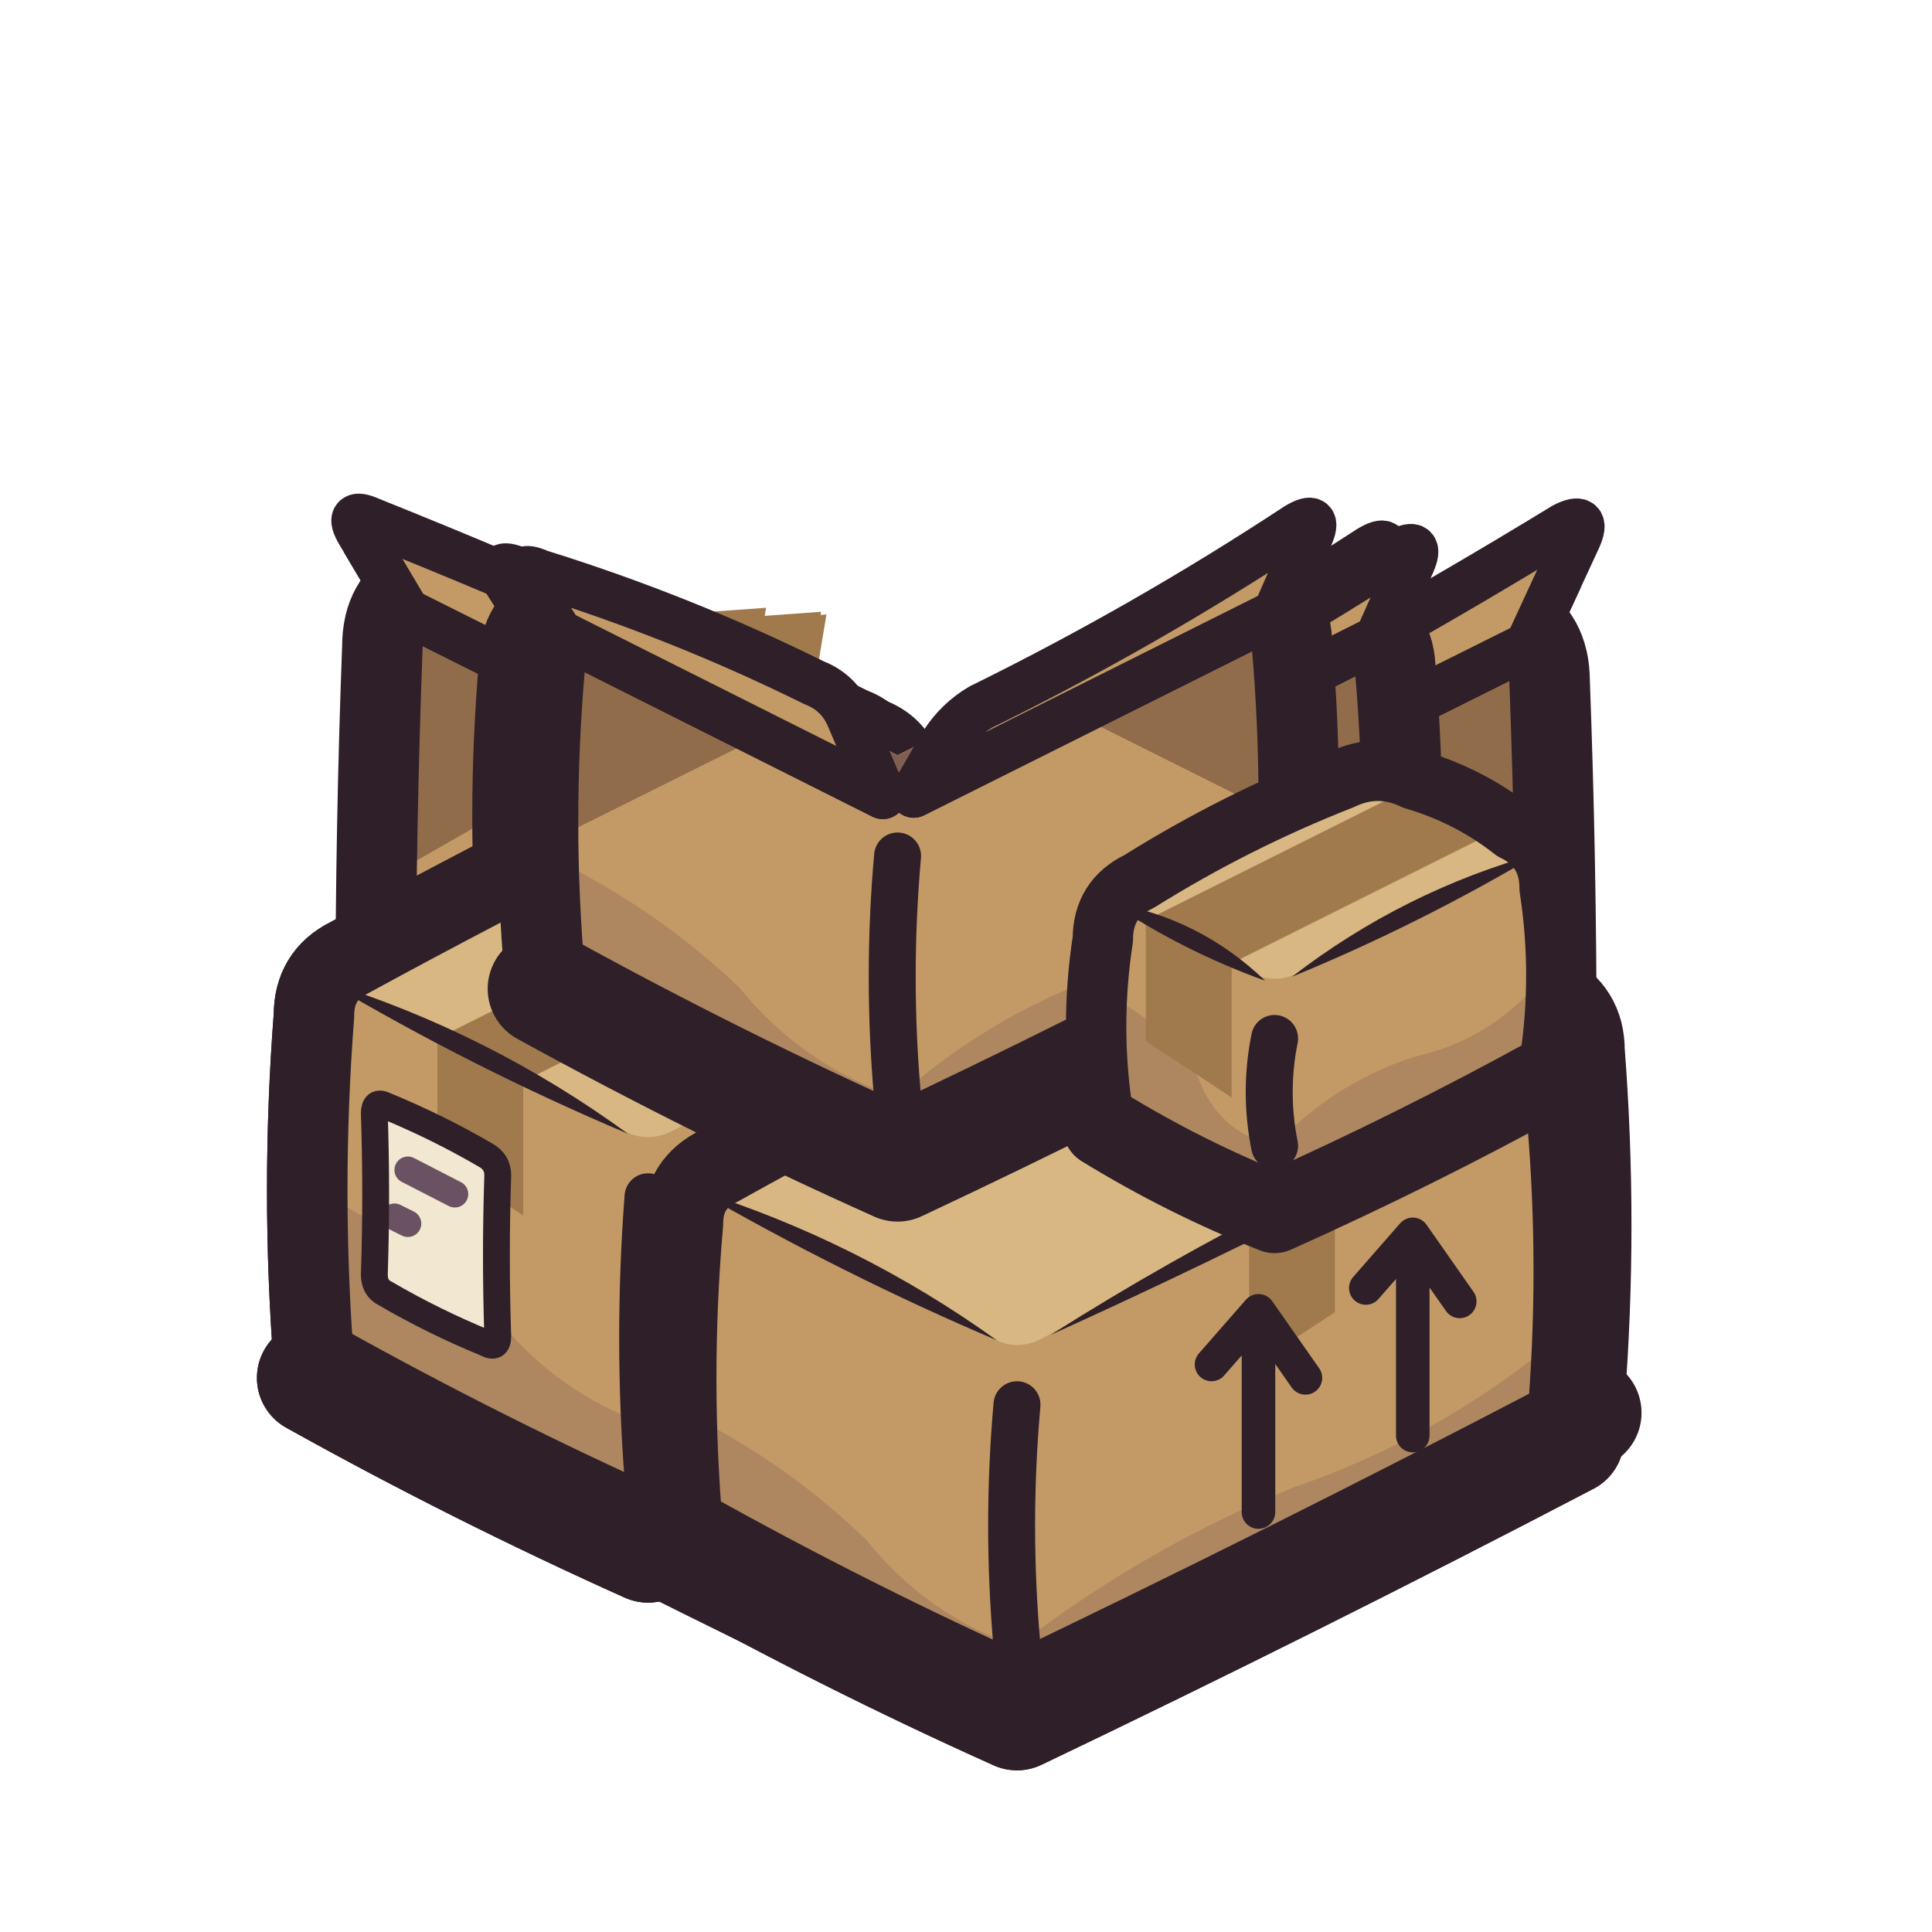
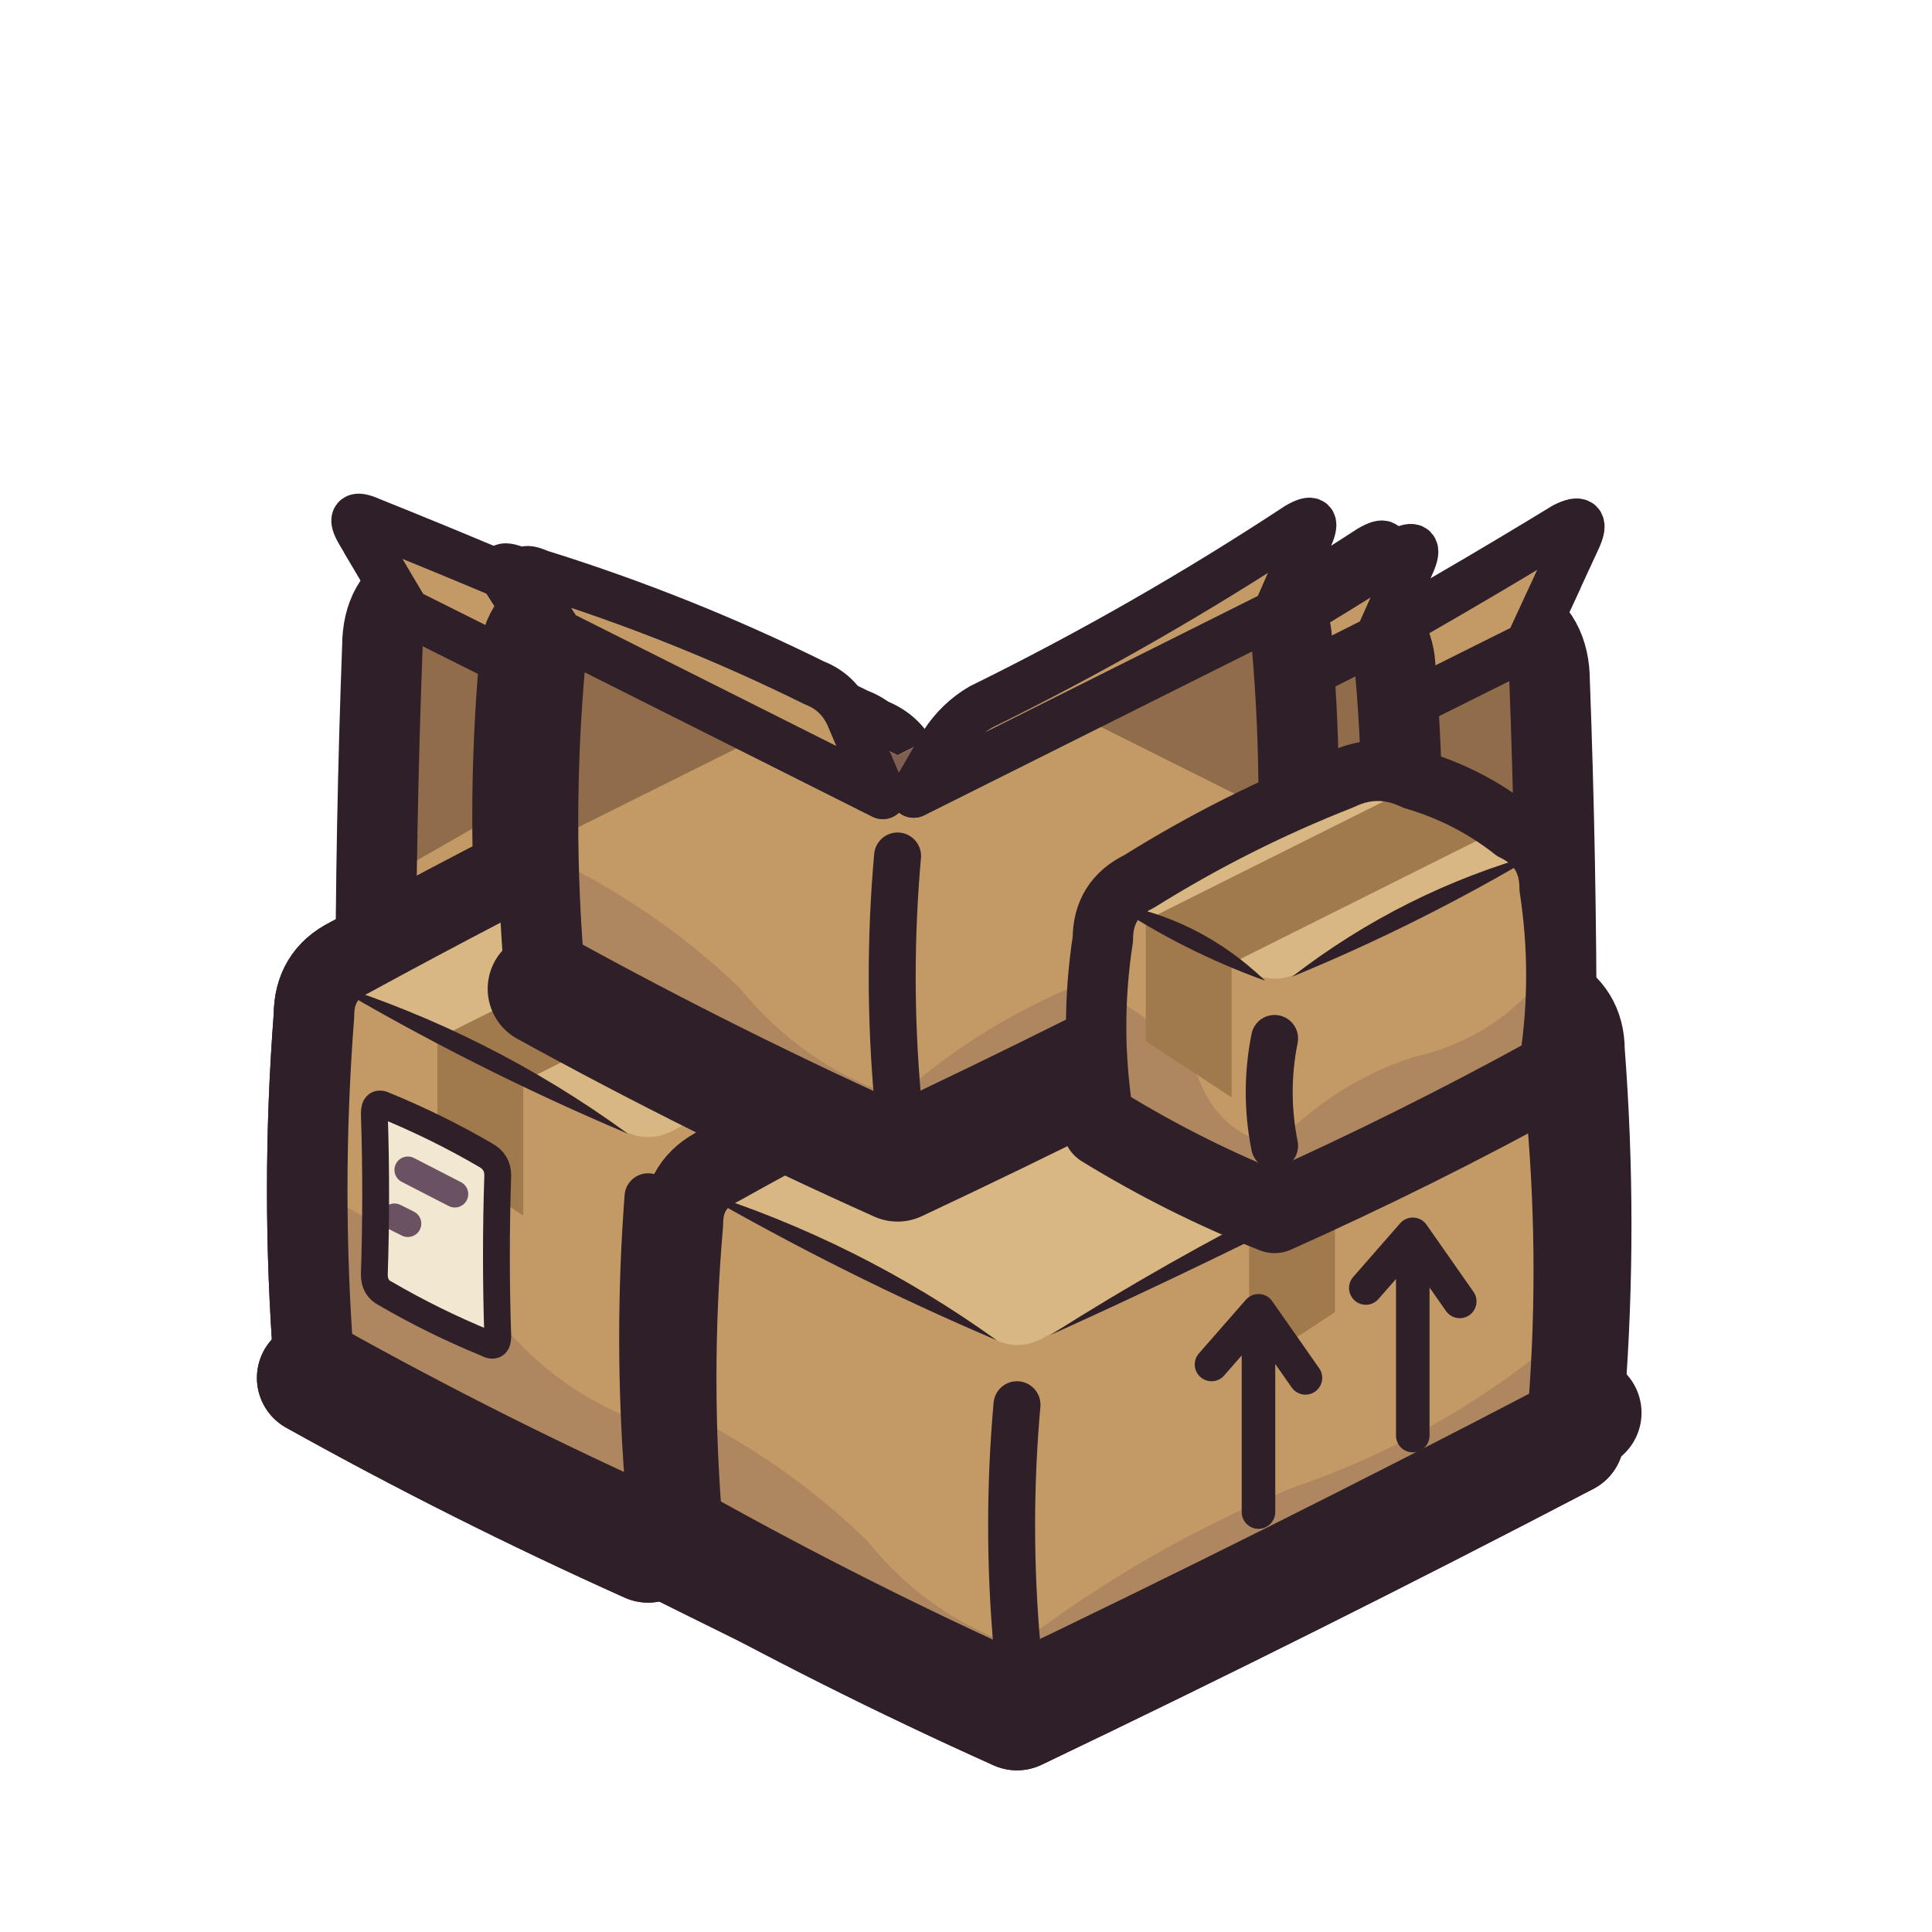
<svg xmlns="http://www.w3.org/2000/svg" viewBox="0 0 144 144" width="144" height="144">
  <defs>
    <clipPath id="env-boxes-front-1">
      <path d="M0 41.2L28.5 41.2L74.6 64.3L115.5 43.8L144 43.8L144 144L0 144Z" />
    </clipPath>
    <clipPath id="env-boxes-front-2">
      <path d="M0 43.9L40 43.9L70.7 59.2L101.4 43.9L144 43.9L144 144L0 144Z" />
    </clipPath>
    <clipPath id="env-boxes-front-3">
      <path d="M0 42.9L38.7 42.9L72 59.5L104 43.5L144 43.5L144 144L0 144Z" />
    </clipPath>
    <clipPath id="env-boxes-front-4">
      <path d="M0 43.2L40.6 43.2L66.9 56.3L96.3 41.6L144 41.6L144 144L0 144Z" />
    </clipPath>
  </defs>
  <g id="p-front-1" class="st-pile-1">
    <g clip-path="url(#env-boxes-front-1)">
      <path d="M72.1 25.6Q92.8 35 112.8 45.9Q115.5 47.3 115.5 50.8Q116.5 77.5 115.5 104.1Q115.5 105.3 114.6 105.7Q94.8 116.1 74.6 125.8Q51.7 115 29.4 103.2Q28.5 102.7 28.5 101.5Q27.5 74.9 28.5 48.2Q28.5 44.7 31.2 43.4Q48.6 33.8 66.8 25.6Q69.4 24.2 72.1 25.6Z" fill="#c39a66" />
      <path d="M71.2 25.1L113.7 46.4Q115.5 47.3 113.7 48.2L76.3 66.9Q74.6 67.8 72.8 66.9L30.3 45.6Q28.5 44.7 30.3 43.8L67.7 25.1Q69.4 24.2 71.2 25.1Z" fill="#c39a66" />
      <path d="M71.2 25.1L113.7 46.4Q115.5 47.3 113.7 48.2L76.3 66.9Q74.6 67.8 72.8 66.9L30.3 45.6Q28.5 44.7 30.3 43.8L67.7 25.1Q69.4 24.2 71.2 25.1Z" fill="#3f2541" fill-opacity="0.5" />
      <path d="M28.5 44.7L69.4 24.2L115.5 47.3L115.5 68.2L69.4 42.2L28.5 65.6Z" fill="#a07a4c" />
      <path d="M28.5 44.7L69.4 24.2L115.5 47.3L115.5 68.2L69.4 42.2L28.5 65.6Z" fill="#3f2541" fill-opacity="0.16" />
      <path d="M67.8 25.1L63.1 9.8Q62.5 7.9 60.8 8.9Q44.1 19.5 26.5 28.7Q24.8 29.7 25.5 31.6L30.1 43.9L67.8 25.1Z" fill="#d8b783" />
      <path d="M67.8 25.1L63.1 9.8Q62.5 7.9 60.8 8.9Q44.1 19.5 26.5 28.7Q24.8 29.7 25.5 31.6L30.1 43.9L67.8 25.1Z" fill="#3f2541" fill-opacity="0.16" />
      <path d="M67.8 25.1L63.1 9.8Q62.5 7.9 60.8 8.9Q44.1 19.5 26.5 28.7Q24.8 29.7 25.5 31.6L30.1 43.9L67.8 25.1Z" fill="none" stroke="#2e1f29" stroke-width="3.5" stroke-linecap="round" stroke-linejoin="round" />
      <path d="M71.3 25.2L75.9 12.3Q76.6 10.5 78.4 11.3Q98.1 19.3 117.2 28.8Q119 29.7 118.4 31.6L113.7 46.4L71.3 25.2Z" fill="#d8b783" />
      <path d="M71.3 25.2L75.9 12.3Q76.6 10.5 78.4 11.3Q98.1 19.3 117.2 28.8Q119 29.7 118.4 31.6L113.7 46.4L71.3 25.2Z" fill="#3f2541" fill-opacity="0.16" />
      <path d="M71.3 25.2L75.9 12.3Q76.6 10.5 78.4 11.3Q98.1 19.3 117.2 28.8Q119 29.7 118.4 31.6L113.7 46.4L71.3 25.2Z" fill="none" stroke="#2e1f29" stroke-width="3.5" stroke-linecap="round" stroke-linejoin="round" />
      <path d="M115.5 105.3L115.5 91.4Q106.4 99.7 95 103.3Q84 107.6 74.6 115.4Q63.2 110.9 53.8 102.3Q41.9 92.9 28.5 86.5L28.5 102.7L74.6 125.8Z" fill="#3f2541" fill-opacity="0.16" />
      <path d="M37.7 73.7Q45.4 77.2 52.9 81.3Q53.8 81.8 53.8 82.9Q53.6 89.9 53.8 96.8Q53.8 98 52.9 97.5Q45.2 94.1 37.7 89.9Q36.8 89.5 36.8 88.3Q37 81.4 36.8 74.4Q36.8 73.3 37.7 73.7Z" fill="#f2e7d0" />
      <path d="M39.3 79.1L50.6 84.8" fill="none" stroke="#6b5263" stroke-width="2" stroke-linecap="round" stroke-linejoin="round" />
      <path d="M39.3 83.7L46.1 87.3" fill="none" stroke="#6b5263" stroke-width="2" stroke-linecap="round" stroke-linejoin="round" />
      <path d="M37.7 73.7Q45.4 77.2 52.9 81.3Q53.8 81.8 53.8 82.9Q53.6 89.9 53.8 96.8Q53.8 98 52.9 97.5Q45.2 94.1 37.7 89.9Q36.8 89.5 36.8 88.3Q37 81.4 36.8 74.4Q36.8 73.3 37.7 73.7Z" fill="none" stroke="#2e1f29" stroke-width="2" stroke-linecap="round" stroke-linejoin="round" />
      <path d="M30.3 45.6Q52 54.2 71.8 66.4Q50.7 56.8 30.3 45.6Z" fill="#2e1f29" />
      <path d="M77 66.5Q94.6 55.5 113.9 48.1Q95.8 58.1 77 66.5Z" fill="#2e1f29" />
      <path d="M74.6 72.4Q73.8 96.3 74.6 120" fill="none" stroke="#2e1f29" stroke-width="3.5" stroke-linecap="round" stroke-linejoin="round" />
      <path d="M72.1 25.6Q92.8 35 112.8 45.9Q115.5 47.3 115.5 50.8Q116.5 77.5 115.5 104.1Q115.5 105.3 114.6 105.7Q94.8 116.1 74.6 125.8Q51.7 115 29.4 103.2Q28.5 102.7 28.5 101.5Q27.5 74.9 28.5 48.2Q28.5 44.7 31.2 43.4Q48.6 33.8 66.8 25.6Q69.4 24.2 72.1 25.6Z" fill="none" stroke="#2e1f29" stroke-width="6" stroke-linecap="round" stroke-linejoin="round" />
      <path d="M113.9 48.1L117.6 40.1Q118.4 38.3 116.6 39.2Q99.9 49.4 82.5 58.1Q80.7 59.1 79.7 60.8L76.2 66.9L113.9 48.1Z" fill="#c39a66" />
      <path d="M113.9 48.1L117.6 40.1Q118.4 38.3 116.6 39.2Q99.9 49.4 82.5 58.1Q80.7 59.1 79.7 60.8L76.2 66.9L113.9 48.1Z" fill="none" stroke="#2e1f29" stroke-width="3.5" stroke-linecap="round" stroke-linejoin="round" />
      <path d="M30.3 45.6L26.8 39.7Q25.8 38 27.6 38.8Q47.3 46.7 66.4 56Q68.2 56.8 69 58.6L72.7 66.8L30.3 45.6Z" fill="#c39a66" />
-       <path d="M43.1 46.3L46.1 51.3L48.1 47.3L51.1 52.3L53.1 48.3L56.1 51.3L57.1 45.3Z" fill="#a07a4c" />
      <path d="M30.3 45.6L26.8 39.7Q25.8 38 27.6 38.8Q47.3 46.7 66.4 56Q68.2 56.8 69 58.6L72.7 66.8L30.3 45.6Z" fill="none" stroke="#2e1f29" stroke-width="3.5" stroke-linecap="round" stroke-linejoin="round" />
      <path d="M115.5 105.3Q95.2 115.9 74.6 125.8Q51.3 114.8 28.5 102.7" fill="none" stroke="#2e1f29" stroke-width="8.5" stroke-linecap="round" stroke-linejoin="round" />
    </g>
    <path d="M113.9 48.1L117.6 40.1Q118.4 38.3 116.6 39.2Q99.9 49.4 82.5 58.1Q80.7 59.1 79.7 60.8L76.2 66.9L113.9 48.1Z" fill="#c39a66" />
    <path d="M113.9 48.1L117.6 40.1Q118.4 38.3 116.6 39.2Q99.9 49.4 82.5 58.1Q80.7 59.1 79.7 60.8L76.2 66.9L113.9 48.1Z" fill="none" stroke="#2e1f29" stroke-width="3.5" stroke-linecap="round" stroke-linejoin="round" />
    <path d="M30.3 45.6L26.8 39.7Q25.8 38 27.6 38.8Q47.3 46.7 66.4 56Q68.2 56.8 69 58.6L72.7 66.8L30.3 45.6Z" fill="#c39a66" />
-     <path d="M43.1 46.3L46.1 51.3L48.1 47.3L51.1 52.3L53.1 48.3L56.1 51.3L57.1 45.3Z" fill="#a07a4c" />
    <path d="M30.3 45.6L26.8 39.7Q25.8 38 27.6 38.8Q47.3 46.7 66.4 56Q68.2 56.8 69 58.6L72.7 66.8L30.3 45.6Z" fill="none" stroke="#2e1f29" stroke-width="3.5" stroke-linecap="round" stroke-linejoin="round" />
  </g>
  <g id="p-front-2" class="st-pile-2">
    <g clip-path="url(#env-boxes-front-2)">
      <path d="M72.1 52.3Q94.1 62.4 115.4 73.9Q118.1 75.3 118.1 78.3Q119.1 91.3 118.1 104.3Q118.1 105.3 117.2 105.7Q96.1 116.7 74.6 127Q50.4 115.6 26.8 103.2Q25.9 102.7 25.9 101.7Q24.9 88.7 25.9 75.7Q25.9 72.7 28.6 71.4Q47.3 61.1 66.8 52.3Q69.4 51 72.1 52.3Z" fill="#c39a66" />
      <path d="M72.1 52.3Q94.1 62.4 115.4 73.9Q118.1 75.3 115.4 76.6Q95.5 85.7 76.3 96.1Q74.6 97 72.8 96.1Q50.4 85.6 28.6 74.1Q25.9 72.7 28.6 71.4Q47.3 61.1 66.8 52.3Q69.4 51 72.1 52.3Z" fill="#d8b783" />
      <path d="M118.1 105.3L118.1 93.3Q108.3 101.4 96.3 105.7Q84.6 110.5 74.6 118Q62.6 113.2 52.7 104.8Q40 95.6 25.9 88.7L25.9 102.7L74.6 127Z" fill="#3f2541" fill-opacity="0.16" />
      <path d="M52.2 60.9L99.5 84.6L99.5 93.6L93.1 97.8L93.1 87.8L45.8 64.1L52.2 60.9Z" fill="#a07a4c" />
      <path d="M35.6 84.5Q43.8 88.3 51.8 92.6Q52.7 93.1 52.7 94.1Q52.5 100.1 52.7 106.1Q52.7 107.1 51.8 106.6Q43.5 102.9 35.6 98.5Q34.7 98.1 34.7 97.1Q34.9 91.1 34.7 85.1Q34.7 84.1 35.6 84.5Z" fill="#f2e7d0" />
      <path d="M37.2 89.4L49.5 95.5" fill="none" stroke="#6b5263" stroke-width="2" stroke-linecap="round" stroke-linejoin="round" />
      <path d="M37.2 93.4L45 97.3" fill="none" stroke="#6b5263" stroke-width="2" stroke-linecap="round" stroke-linejoin="round" />
      <path d="M35.6 84.5Q43.8 88.3 51.8 92.6Q52.7 93.1 52.7 94.1Q52.5 100.1 52.7 106.1Q52.7 107.1 51.8 106.6Q43.5 102.9 35.6 98.5Q34.7 98.1 34.7 97.1Q34.9 91.1 34.7 85.1Q34.7 84.1 35.6 84.5Z" fill="none" stroke="#2e1f29" stroke-width="2" stroke-linecap="round" stroke-linejoin="round" />
      <path d="M27.9 73.7Q50.6 82.8 71.6 95.6Q49.4 85.4 27.9 73.7Z" fill="#2e1f29" />
      <path d="M77.2 95.7Q95.9 84.2 116.3 76.2Q97.1 86.7 77.2 95.7Z" fill="#2e1f29" />
      <path d="M74.6 101Q73.8 111.5 74.6 122" fill="none" stroke="#2e1f29" stroke-width="3.5" stroke-linecap="round" stroke-linejoin="round" />
      <path d="M72.1 52.3Q94.1 62.4 115.4 73.9Q118.1 75.3 118.1 78.3Q119.1 91.3 118.1 104.3Q118.1 105.3 117.2 105.7Q96.1 116.7 74.6 127Q50.4 115.6 26.8 103.2Q25.9 102.7 25.9 101.7Q24.9 88.7 25.9 75.7Q25.9 72.7 28.6 71.4Q47.3 61.1 66.8 52.3Q69.4 51 72.1 52.3Z" fill="none" stroke="#2e1f29" stroke-width="6" stroke-linecap="round" stroke-linejoin="round" />
      <path d="M118.1 105.3Q96.5 116.5 74.6 127Q50 115.4 25.9 102.7" fill="none" stroke="#2e1f29" stroke-width="8.5" stroke-linecap="round" stroke-linejoin="round" />
      <path d="M73.4 33.3Q86.4 39 98.8 46Q101.4 47.4 101.4 50.4Q102.4 61.4 101.4 72.4Q101.4 73.4 100.5 73.8Q85.8 81.6 70.7 88.7Q55.5 81.8 40.9 73.8Q40 73.4 40 72.4Q39 61.4 40 50.4Q40 47.4 42.7 46Q55 39 68 33.3Q70.7 32 73.4 33.3Z" fill="#c39a66" />
      <path d="M72.5 32.9L99.7 46.5Q101.4 47.4 99.7 48.3L72.5 61.8Q70.7 62.7 68.9 61.8L41.8 48.3Q40 47.4 41.8 46.5L68.9 32.9Q70.7 32 72.5 32.9Z" fill="#c39a66" />
      <path d="M72.5 32.9L99.7 46.5Q101.4 47.4 99.7 48.3L72.5 61.8Q70.7 62.7 68.9 61.8L41.8 48.3Q40 47.4 41.8 46.5L68.9 32.9Q70.7 32 72.5 32.9Z" fill="#3f2541" fill-opacity="0.5" />
      <path d="M40 47.4L70.7 32L101.4 47.4L101.4 63L70.7 47.6L40 63Z" fill="#a07a4c" />
      <path d="M40 47.4L70.7 32L101.4 47.4L101.4 63L70.7 47.6L40 63Z" fill="#3f2541" fill-opacity="0.16" />
      <path d="M69.5 32.6L65.8 20.5Q65.2 18.6 63.5 19.6Q51.5 27.8 38.7 34.6Q37 35.7 37.7 37.6L41.2 46.7L69.5 32.6Z" fill="#d8b783" />
      <path d="M69.5 32.6L65.8 20.5Q65.2 18.6 63.5 19.6Q51.5 27.8 38.7 34.6Q37 35.7 37.7 37.6L41.2 46.7L69.5 32.6Z" fill="#3f2541" fill-opacity="0.16" />
      <path d="M69.5 32.6L65.8 20.5Q65.2 18.6 63.5 19.6Q51.5 27.8 38.7 34.6Q37 35.7 37.7 37.6L41.2 46.7L69.5 32.6Z" fill="none" stroke="#2e1f29" stroke-width="3.5" stroke-linecap="round" stroke-linejoin="round" />
      <path d="M71.9 32.6L75.5 22.9Q76.2 21.1 78 21.8Q90.6 26.4 102.6 32.4Q104.5 33.2 103.9 35.1L100.2 46.7L71.9 32.6Z" fill="#d8b783" />
      <path d="M71.9 32.6L75.5 22.9Q76.2 21.1 78 21.8Q90.6 26.4 102.6 32.4Q104.5 33.2 103.9 35.1L100.2 46.7L71.9 32.6Z" fill="#3f2541" fill-opacity="0.16" />
      <path d="M71.9 32.6L75.5 22.9Q76.2 21.1 78 21.8Q90.6 26.4 102.6 32.4Q104.5 33.2 103.9 35.1L100.2 46.7L71.9 32.6Z" fill="none" stroke="#2e1f29" stroke-width="3.5" stroke-linecap="round" stroke-linejoin="round" />
      <path d="M101.4 73.4L101.4 65.4Q94.9 71.8 86.1 74.5Q77.6 77.8 70.7 83.7Q62.7 80.8 56.9 74.6Q49.2 67.8 40 63.4L40 73.4L70.7 88.7Z" fill="#3f2541" fill-opacity="0.16" />
      <path d="M41.2 48Q55.9 53.1 68.9 61.8Q54.7 55.6 41.2 48Z" fill="#2e1f29" />
      <path d="M72.6 61.8Q85.5 53.1 100.2 48Q86.7 55.6 72.6 61.8Z" fill="#2e1f29" />
      <path d="M70.7 66.7Q69.9 75.2 70.7 83.7" fill="none" stroke="#2e1f29" stroke-width="3.5" stroke-linecap="round" stroke-linejoin="round" />
      <path d="M73.4 33.3Q86.4 39 98.8 46Q101.4 47.4 101.4 50.4Q102.4 61.4 101.4 72.4Q101.4 73.4 100.5 73.8Q85.8 81.6 70.7 88.7Q55.5 81.8 40.9 73.8Q40 73.4 40 72.4Q39 61.4 40 50.4Q40 47.4 42.7 46Q55 39 68 33.3Q70.7 32 73.4 33.3Z" fill="none" stroke="#2e1f29" stroke-width="6" stroke-linecap="round" stroke-linejoin="round" />
      <path d="M100.2 48L103 41.7Q103.8 39.9 102.1 40.9Q90.1 48.7 77.3 55Q75.6 56 74.5 57.8L71.9 62.1L100.2 48Z" fill="#c39a66" />
      <path d="M100.2 48L103 41.7Q103.8 39.9 102.1 40.9Q90.1 48.7 77.3 55Q75.6 56 74.5 57.8L71.9 62.1L100.2 48Z" fill="none" stroke="#2e1f29" stroke-width="3.5" stroke-linecap="round" stroke-linejoin="round" />
      <path d="M41.2 48L38.7 43.8Q37.6 42.1 39.5 42.9Q52.1 47.2 64 53.1Q65.9 53.8 66.7 55.7L69.5 62.1L41.2 48Z" fill="#c39a66" />
-       <path d="M47.2 46.6L50.2 51.6L52.2 47.6L55.2 52.6L57.2 48.6L60.2 51.6L61.2 45.6Z" fill="#a07a4c" />
      <path d="M41.2 48L38.7 43.8Q37.6 42.1 39.5 42.9Q52.1 47.2 64 53.1Q65.9 53.8 66.7 55.7L69.5 62.1L41.2 48Z" fill="none" stroke="#2e1f29" stroke-width="3.5" stroke-linecap="round" stroke-linejoin="round" />
      <path d="M101.4 73.4Q86.3 81.4 70.7 88.7Q55.1 81.6 40 73.4" fill="none" stroke="#2e1f29" stroke-width="8.5" stroke-linecap="round" stroke-linejoin="round" />
    </g>
    <path d="M100.2 48L103 41.7Q103.8 39.9 102.1 40.9Q90.1 48.7 77.3 55Q75.6 56 74.5 57.8L71.9 62.1L100.2 48Z" fill="#c39a66" />
    <path d="M100.2 48L103 41.7Q103.8 39.9 102.1 40.9Q90.1 48.7 77.3 55Q75.6 56 74.5 57.8L71.9 62.1L100.2 48Z" fill="none" stroke="#2e1f29" stroke-width="3.5" stroke-linecap="round" stroke-linejoin="round" />
    <path d="M41.2 48L38.7 43.8Q37.6 42.1 39.5 42.9Q52.1 47.2 64 53.1Q65.9 53.8 66.7 55.7L69.5 62.1L41.2 48Z" fill="#c39a66" />
-     <path d="M47.2 46.6L50.2 51.6L52.2 47.6L55.2 52.6L57.2 48.6L60.2 51.6L61.2 45.6Z" fill="#a07a4c" />
    <path d="M41.2 48L38.7 43.8Q37.6 42.1 39.5 42.9Q52.1 47.2 64 53.1Q65.9 53.8 66.7 55.7L69.5 62.1L41.2 48Z" fill="none" stroke="#2e1f29" stroke-width="3.5" stroke-linecap="round" stroke-linejoin="round" />
  </g>
  <g id="p-front-3" class="st-pile-3">
    <g clip-path="url(#env-boxes-front-3)">
      <path d="M72.1 51Q82.3 55.2 91.7 60.8Q94.4 62.2 94.4 65.2Q95.4 78.2 94.4 91.2Q94.4 92.2 93.5 92.6Q71.1 104.3 48.3 115.2Q36 109.7 24.3 103.2Q23.4 102.7 23.4 101.7Q22.4 88.7 23.4 75.7Q23.4 72.7 26 71.4Q46 60.5 66.8 51Q69.4 49.7 72.1 51Z" fill="#c39a66" />
      <path d="M72.1 51Q82.3 55.2 91.7 60.8Q94.4 62.2 91.7 63.5Q70.6 73.2 50.1 84.3Q48.3 85.2 46.5 84.3Q36 79.7 26 74.1Q23.4 72.7 26 71.4Q46 60.5 66.8 51Q69.4 49.7 72.1 51Z" fill="#d8b783" />
      <path d="M94.4 92.2L94.4 80.2Q84 88.6 71.4 93.2Q59.1 98.3 48.3 106.2Q41.6 103.9 37.1 98.3Q31 92.4 23.4 88.7L23.4 102.7L48.3 115.2Z" fill="#3f2541" fill-opacity="0.16" />
      <path d="M77.4 55L83.8 58.2L39 80.6L39 90.6L32.6 86.4L32.6 77.4L77.4 55Z" fill="#a07a4c" />
      <path d="M28.7 82.4Q32.6 84 36.2 86.1Q37.1 86.6 37.1 87.6Q36.9 93.6 37.1 99.6Q37.1 100.6 36.2 100.1Q32.3 98.5 28.7 96.4Q27.9 96 27.9 95Q28.1 89 27.9 83Q27.9 82 28.7 82.4Z" fill="#f2e7d0" />
      <path d="M30.4 87.2L33.9 89" fill="none" stroke="#6b5263" stroke-width="2" stroke-linecap="round" stroke-linejoin="round" />
      <path d="M30.4 91.2L29.4 90.7" fill="none" stroke="#6b5263" stroke-width="2" stroke-linecap="round" stroke-linejoin="round" />
      <path d="M28.7 82.4Q32.6 84 36.2 86.1Q37.1 86.6 37.1 87.6Q36.9 93.6 37.1 99.6Q37.1 100.6 36.2 100.1Q32.3 98.5 28.7 96.4Q27.9 96 27.9 95Q28.1 89 27.9 83Q27.9 82 28.7 82.4Z" fill="none" stroke="#2e1f29" stroke-width="2" stroke-linecap="round" stroke-linejoin="round" />
      <path d="M24.4 73.2Q36.5 77 46.8 84.5Q35.2 79.6 24.4 73.2Z" fill="#2e1f29" />
      <path d="M51.1 83.8Q70.9 71.7 92.6 63.1Q72.2 74.2 51.1 83.8Z" fill="#2e1f29" />
      <path d="M48.3 89.2Q47.5 99.7 48.3 110.2" fill="none" stroke="#2e1f29" stroke-width="3.5" stroke-linecap="round" stroke-linejoin="round" />
      <path d="M72.1 51Q82.3 55.2 91.7 60.8Q94.4 62.2 94.4 65.2Q95.4 78.2 94.4 91.2Q94.4 92.2 93.5 92.6Q71.1 104.3 48.3 115.2Q36 109.7 24.3 103.2Q23.4 102.7 23.4 101.7Q22.4 88.7 23.4 75.7Q23.4 72.7 26 71.4Q46 60.5 66.8 51Q69.4 49.7 72.1 51Z" fill="none" stroke="#2e1f29" stroke-width="6" stroke-linecap="round" stroke-linejoin="round" />
      <path d="M94.4 92.2Q71.5 104 48.3 115.2Q35.6 109.5 23.4 102.7" fill="none" stroke="#2e1f29" stroke-width="8.5" stroke-linecap="round" stroke-linejoin="round" />
      <path d="M94.5 69.1Q104.7 73.2 114.1 78.9Q116.8 80.2 116.8 83.2Q117.8 94.7 116.8 106.2Q116.8 107.2 115.9 107.6Q96.1 118 75.8 127.7Q63.5 122.2 51.8 115.6Q50.9 115.2 50.9 114.2Q49.9 102.7 50.9 91.2Q50.9 88.2 53.6 86.9Q71 77.2 89.2 69.1Q91.8 67.7 94.5 69.1Z" fill="#c39a66" />
      <path d="M94.5 69.1Q104.7 73.2 114.1 78.9Q116.8 80.2 114.1 81.5Q95.5 89.9 77.6 99.8Q75.8 100.7 74.1 99.8Q63.5 95.2 53.6 89.5Q50.9 88.2 53.6 86.9Q71 77.2 89.2 69.1Q91.8 67.7 94.5 69.1Z" fill="#d8b783" />
      <path d="M116.8 107.2L116.8 99.2Q107.7 107 96.3 110.9Q85.3 115.4 75.8 122.7Q69.1 120.4 64.6 114.8Q58.5 108.9 50.9 105.2L50.9 115.2L75.8 127.7Z" fill="#3f2541" fill-opacity="0.16" />
      <path d="M75.8 77L99.5 88.8L99.5 97.8L93.1 102L93.1 92L69.4 80.2L75.8 77Z" fill="#a07a4c" />
      <path d="M105.3 107L105.3 92M101.8 96L105.3 92L108.8 97" fill="none" stroke="#2e1f29" stroke-width="2.5" stroke-linecap="round" stroke-linejoin="round" />
      <path d="M93.8 112.7L93.8 97.7M90.3 101.7L93.8 97.7L97.3 102.7" fill="none" stroke="#2e1f29" stroke-width="2.5" stroke-linecap="round" stroke-linejoin="round" />
      <path d="M51.9 88.7Q64 92.5 74.3 99.9Q62.8 95 51.9 88.7Z" fill="#2e1f29" />
      <path d="M78.3 99.5Q95.8 88.4 115.2 81Q97.1 91 78.3 99.5Z" fill="#2e1f29" />
      <path d="M75.8 104.7Q75 113.7 75.8 122.7" fill="none" stroke="#2e1f29" stroke-width="3.5" stroke-linecap="round" stroke-linejoin="round" />
      <path d="M94.5 69.1Q104.7 73.2 114.1 78.9Q116.8 80.2 116.8 83.2Q117.8 94.7 116.8 106.2Q116.8 107.2 115.9 107.6Q96.1 118 75.8 127.7Q63.5 122.2 51.8 115.6Q50.9 115.2 50.9 114.2Q49.9 102.7 50.9 91.2Q50.9 88.2 53.6 86.9Q71 77.2 89.2 69.1Q91.8 67.7 94.5 69.1Z" fill="none" stroke="#2e1f29" stroke-width="6" stroke-linecap="round" stroke-linejoin="round" />
      <path d="M116.8 107.2Q96.5 117.8 75.8 127.7Q63.1 122 50.9 115.2" fill="none" stroke="#2e1f29" stroke-width="8.5" stroke-linecap="round" stroke-linejoin="round" />
      <path d="M73.4 31.7Q87.7 38 101.3 45.7Q104 47 104 50Q105 61.5 104 73Q104 74 103.1 74.4Q87.7 82.6 72 90Q55.5 82.4 39.6 73.8Q38.7 73.4 38.7 72.4Q37.7 60.9 38.7 49.4Q38.7 46.4 41.4 45Q54.4 37.6 68 31.7Q70.7 30.4 73.4 31.7Z" fill="#c39a66" />
      <path d="M72.5 31.3L102.2 46.1Q104 47 102.2 47.9L73.8 62.1Q72 63 70.2 62.1L40.5 47.3Q38.7 46.4 40.5 45.5L68.9 31.3Q70.7 30.4 72.5 31.3Z" fill="#c39a66" />
      <path d="M72.5 31.3L102.2 46.1Q104 47 102.2 47.9L73.8 62.1Q72 63 70.2 62.1L40.5 47.3Q38.7 46.4 40.5 45.5L68.9 31.3Q70.7 30.4 72.5 31.3Z" fill="#3f2541" fill-opacity="0.5" />
      <path d="M38.7 46.4L70.7 30.4L104 47L104 63.2L70.7 46.6L38.7 62.6Z" fill="#a07a4c" />
      <path d="M38.7 46.4L70.7 30.4L104 47L104 63.2L70.7 46.6L38.7 62.6Z" fill="#3f2541" fill-opacity="0.16" />
      <path d="M69.4 31L66.1 19.9Q65.6 18 63.8 19Q51.2 27.5 37.8 34.7Q36.1 35.7 36.8 37.6L40 45.7L69.4 31Z" fill="#d8b783" />
      <path d="M69.4 31L66.1 19.9Q65.6 18 63.8 19Q51.2 27.5 37.8 34.7Q36.1 35.7 36.8 37.6L40 45.7L69.4 31Z" fill="#3f2541" fill-opacity="0.16" />
      <path d="M69.4 31L66.1 19.9Q65.6 18 63.8 19Q51.2 27.5 37.8 34.7Q36.1 35.7 36.8 37.6L40 45.7L69.4 31Z" fill="none" stroke="#2e1f29" stroke-width="3.5" stroke-linecap="round" stroke-linejoin="round" />
      <path d="M72.1 31L75.2 22.4Q75.9 20.5 77.8 21.3Q91.6 26.4 104.7 33Q106.6 33.8 106 35.7L102.7 46.3L72.1 31Z" fill="#d8b783" />
      <path d="M72.1 31L75.2 22.4Q75.9 20.5 77.8 21.3Q91.6 26.4 104.7 33Q106.6 33.8 106 35.7L102.7 46.3L72.1 31Z" fill="#3f2541" fill-opacity="0.16" />
      <path d="M72.1 31L75.2 22.4Q75.9 20.5 77.8 21.3Q91.6 26.4 104.7 33Q106.6 33.8 106 35.7L102.7 46.3L72.1 31Z" fill="none" stroke="#2e1f29" stroke-width="3.5" stroke-linecap="round" stroke-linejoin="round" />
      <path d="M104 74L104 66Q97.1 72.6 88 75.5Q79.2 78.9 72 85Q63.4 81.8 57 75.3Q48.6 68.1 38.7 63.4L38.7 73.4L72 90Z" fill="#3f2541" fill-opacity="0.16" />
      <path d="M40.1 47Q55.9 52.7 70 62Q54.7 55.2 40.1 47Z" fill="#2e1f29" />
      <path d="M73.9 62Q87.4 53.1 102.7 47.6Q88.7 55.6 73.9 62Z" fill="#2e1f29" />
      <path d="M72 67Q71.2 76 72 85" fill="none" stroke="#2e1f29" stroke-width="3.5" stroke-linecap="round" stroke-linejoin="round" />
      <path d="M73.4 31.7Q87.7 38 101.3 45.7Q104 47 104 50Q105 61.5 104 73Q104 74 103.1 74.4Q87.7 82.6 72 90Q55.5 82.4 39.6 73.8Q38.7 73.4 38.7 72.4Q37.7 60.9 38.7 49.4Q38.7 46.4 41.4 45Q54.4 37.6 68 31.7Q70.7 30.4 73.4 31.7Z" fill="none" stroke="#2e1f29" stroke-width="6" stroke-linecap="round" stroke-linejoin="round" />
      <path d="M102.7 47.6L105.2 42Q106 40.2 104.3 41.1Q91.7 49.2 78.3 55.9Q76.6 56.9 75.6 58.6L73.3 62.4L102.7 47.6Z" fill="#c39a66" />
      <path d="M102.7 47.6L105.2 42Q106 40.2 104.3 41.1Q91.7 49.2 78.3 55.9Q76.6 56.9 75.6 58.6L73.3 62.4L102.7 47.6Z" fill="none" stroke="#2e1f29" stroke-width="3.5" stroke-linecap="round" stroke-linejoin="round" />
      <path d="M40.1 47L37.8 43.4Q36.7 41.7 38.6 42.5Q52.4 47.5 65.5 53.9Q67.4 54.7 68.2 56.5L70.7 62.3L40.1 47Z" fill="#c39a66" />
-       <path d="M47.6 46.8L50.6 51.8L52.6 47.8L55.6 52.8L57.6 48.8L60.6 51.8L61.6 45.8Z" fill="#a07a4c" />
      <path d="M40.1 47L37.8 43.4Q36.7 41.7 38.6 42.5Q52.4 47.5 65.5 53.9Q67.4 54.7 68.2 56.5L70.7 62.3L40.1 47Z" fill="none" stroke="#2e1f29" stroke-width="3.5" stroke-linecap="round" stroke-linejoin="round" />
      <path d="M104 74Q88.2 82.4 72 90Q55.1 82.2 38.7 73.4" fill="none" stroke="#2e1f29" stroke-width="8.5" stroke-linecap="round" stroke-linejoin="round" />
    </g>
    <path d="M102.7 47.6L105.2 42Q106 40.2 104.3 41.1Q91.7 49.2 78.3 55.9Q76.6 56.9 75.6 58.6L73.3 62.4L102.7 47.6Z" fill="#c39a66" />
    <path d="M102.7 47.6L105.2 42Q106 40.2 104.3 41.1Q91.7 49.2 78.3 55.9Q76.6 56.9 75.6 58.6L73.3 62.4L102.7 47.6Z" fill="none" stroke="#2e1f29" stroke-width="3.5" stroke-linecap="round" stroke-linejoin="round" />
    <path d="M40.1 47L37.8 43.4Q36.7 41.7 38.6 42.5Q52.4 47.5 65.5 53.9Q67.4 54.7 68.2 56.5L70.7 62.3L40.1 47Z" fill="#c39a66" />
-     <path d="M47.6 46.8L50.6 51.8L52.6 47.8L55.6 52.8L57.6 48.8L60.6 51.8L61.6 45.8Z" fill="#a07a4c" />
    <path d="M40.1 47L37.8 43.4Q36.7 41.7 38.6 42.5Q52.4 47.5 65.5 53.9Q67.4 54.7 68.2 56.5L70.7 62.3L40.1 47Z" fill="none" stroke="#2e1f29" stroke-width="3.5" stroke-linecap="round" stroke-linejoin="round" />
  </g>
  <g id="p-front-4" class="st-pile-4">
    <g clip-path="url(#env-boxes-front-4)">
      <path d="M72.1 51Q82.3 55.2 91.7 60.8Q94.4 62.2 94.4 65.2Q95.4 78.2 94.4 91.2Q94.4 92.2 93.5 92.6Q71.1 104.3 48.3 115.2Q36 109.7 24.3 103.2Q23.4 102.7 23.4 101.7Q22.4 88.7 23.4 75.7Q23.4 72.7 26 71.4Q46 60.5 66.8 51Q69.4 49.7 72.1 51Z" fill="#c39a66" />
      <path d="M72.1 51Q82.3 55.2 91.7 60.8Q94.4 62.2 91.7 63.5Q70.6 73.2 50.1 84.3Q48.3 85.2 46.5 84.3Q36 79.7 26 74.1Q23.4 72.7 26 71.4Q46 60.5 66.8 51Q69.4 49.7 72.1 51Z" fill="#d8b783" />
      <path d="M94.4 92.2L94.4 80.2Q84 88.6 71.4 93.2Q59.1 98.3 48.3 106.2Q41.6 103.9 37.1 98.3Q31 92.4 23.4 88.7L23.4 102.7L48.3 115.2Z" fill="#3f2541" fill-opacity="0.16" />
      <path d="M77.4 55L83.8 58.2L39 80.6L39 90.6L32.6 86.4L32.6 77.4L77.4 55Z" fill="#a07a4c" />
      <path d="M28.7 82.4Q32.6 84 36.2 86.1Q37.1 86.6 37.1 87.6Q36.9 93.6 37.1 99.6Q37.1 100.6 36.2 100.1Q32.3 98.5 28.7 96.4Q27.9 96 27.9 95Q28.1 89 27.9 83Q27.9 82 28.7 82.4Z" fill="#f2e7d0" />
      <path d="M30.4 87.2L33.9 89" fill="none" stroke="#6b5263" stroke-width="2" stroke-linecap="round" stroke-linejoin="round" />
      <path d="M30.4 91.2L29.4 90.7" fill="none" stroke="#6b5263" stroke-width="2" stroke-linecap="round" stroke-linejoin="round" />
      <path d="M28.7 82.4Q32.6 84 36.2 86.1Q37.1 86.6 37.1 87.6Q36.9 93.6 37.1 99.6Q37.1 100.6 36.2 100.1Q32.3 98.5 28.7 96.4Q27.9 96 27.9 95Q28.1 89 27.9 83Q27.9 82 28.7 82.4Z" fill="none" stroke="#2e1f29" stroke-width="2" stroke-linecap="round" stroke-linejoin="round" />
      <path d="M24.4 73.2Q36.5 77 46.8 84.5Q35.2 79.6 24.4 73.2Z" fill="#2e1f29" />
      <path d="M51.1 83.8Q70.9 71.7 92.6 63.1Q72.2 74.2 51.1 83.8Z" fill="#2e1f29" />
      <path d="M48.3 89.2Q47.5 99.7 48.3 110.2" fill="none" stroke="#2e1f29" stroke-width="3.5" stroke-linecap="round" stroke-linejoin="round" />
      <path d="M72.1 51Q82.3 55.2 91.7 60.8Q94.4 62.2 94.4 65.2Q95.4 78.2 94.4 91.2Q94.4 92.2 93.5 92.6Q71.1 104.3 48.3 115.2Q36 109.7 24.3 103.2Q23.4 102.7 23.4 101.7Q22.4 88.7 23.4 75.7Q23.4 72.7 26 71.4Q46 60.5 66.8 51Q69.4 49.7 72.1 51Z" fill="none" stroke="#2e1f29" stroke-width="6" stroke-linecap="round" stroke-linejoin="round" />
      <path d="M94.4 92.2Q71.5 104 48.3 115.2Q35.6 109.5 23.4 102.7" fill="none" stroke="#2e1f29" stroke-width="8.5" stroke-linecap="round" stroke-linejoin="round" />
      <path d="M94.5 69.1Q104.7 73.2 114.1 78.9Q116.8 80.2 116.8 83.2Q117.8 94.7 116.8 106.2Q116.8 107.2 115.9 107.6Q96.1 118 75.8 127.7Q63.5 122.2 51.8 115.6Q50.9 115.2 50.9 114.2Q49.9 102.7 50.9 91.2Q50.9 88.2 53.6 86.9Q71 77.2 89.2 69.1Q91.8 67.7 94.5 69.1Z" fill="#c39a66" />
      <path d="M94.5 69.1Q104.7 73.2 114.1 78.9Q116.8 80.2 114.1 81.5Q95.5 89.9 77.6 99.8Q75.8 100.7 74.1 99.8Q63.5 95.2 53.6 89.5Q50.9 88.2 53.6 86.9Q71 77.2 89.2 69.1Q91.8 67.7 94.5 69.1Z" fill="#d8b783" />
      <path d="M116.8 107.2L116.8 99.2Q107.7 107 96.3 110.9Q85.3 115.4 75.8 122.7Q69.1 120.4 64.6 114.8Q58.5 108.9 50.9 105.2L50.9 115.2L75.8 127.7Z" fill="#3f2541" fill-opacity="0.16" />
      <path d="M75.8 77L99.5 88.8L99.5 97.8L93.1 102L93.1 92L69.4 80.2L75.8 77Z" fill="#a07a4c" />
      <path d="M105.3 107L105.3 92M101.8 96L105.3 92L108.8 97" fill="none" stroke="#2e1f29" stroke-width="2.5" stroke-linecap="round" stroke-linejoin="round" />
      <path d="M93.8 112.7L93.8 97.7M90.3 101.7L93.8 97.7L97.3 102.7" fill="none" stroke="#2e1f29" stroke-width="2.5" stroke-linecap="round" stroke-linejoin="round" />
      <path d="M51.9 88.7Q64 92.5 74.3 99.9Q62.8 95 51.9 88.7Z" fill="#2e1f29" />
      <path d="M78.3 99.5Q95.8 88.4 115.2 81Q97.1 91 78.3 99.5Z" fill="#2e1f29" />
      <path d="M75.8 104.7Q75 113.7 75.8 122.7" fill="none" stroke="#2e1f29" stroke-width="3.5" stroke-linecap="round" stroke-linejoin="round" />
      <path d="M94.5 69.1Q104.7 73.2 114.1 78.9Q116.8 80.2 116.8 83.2Q117.8 94.7 116.8 106.2Q116.8 107.2 115.9 107.6Q96.1 118 75.8 127.7Q63.5 122.2 51.8 115.6Q50.9 115.2 50.9 114.2Q49.9 102.7 50.9 91.2Q50.9 88.2 53.6 86.9Q71 77.2 89.2 69.1Q91.8 67.7 94.5 69.1Z" fill="none" stroke="#2e1f29" stroke-width="6" stroke-linecap="round" stroke-linejoin="round" />
      <path d="M116.8 107.2Q96.5 117.8 75.8 127.7Q63.1 122 50.9 115.2" fill="none" stroke="#2e1f29" stroke-width="8.5" stroke-linecap="round" stroke-linejoin="round" />
      <path d="M72.8 33.3Q83.6 37.8 93.6 43.7Q96.3 45.1 96.3 48.1Q97.3 59.6 96.3 71.1Q96.3 72.1 95.4 72.5Q81.3 80 66.9 86.8Q53.9 81 41.5 74.1Q40.6 73.7 40.6 72.7Q39.6 61.2 40.6 49.7Q40.6 46.7 43.3 45.3Q55 38.6 67.4 33.3Q70.1 32 72.8 33.3Z" fill="#c39a66" />
      <path d="M71.9 32.9L94.5 44.2Q96.3 45.1 94.5 46L68.7 58.9Q66.9 59.8 65.1 58.9L42.4 47.6Q40.6 46.7 42.4 45.8L68.3 32.9Q70.1 32 71.9 32.9Z" fill="#c39a66" />
      <path d="M71.9 32.9L94.5 44.2Q96.3 45.1 94.5 46L68.7 58.9Q66.9 59.8 65.1 58.9L42.4 47.6Q40.6 46.7 42.4 45.8L68.3 32.9Q70.1 32 71.9 32.9Z" fill="#3f2541" fill-opacity="0.5" />
      <path d="M40.6 46.7L70.1 32L96.3 45.1L96.3 61.3L70.1 48.2L40.6 62.9Z" fill="#a07a4c" />
      <path d="M40.6 46.7L70.1 32L96.3 45.1L96.3 61.3L70.1 48.2L40.6 62.9Z" fill="#3f2541" fill-opacity="0.16" />
      <path d="M68.9 32.5L65.6 21.5Q65 19.5 63.3 20.6Q51.9 28.5 39.6 35Q37.9 36.1 38.7 37.9L41.8 46.1L68.9 32.5Z" fill="#d8b783" />
      <path d="M68.9 32.5L65.6 21.5Q65 19.5 63.3 20.6Q51.9 28.5 39.6 35Q37.9 36.1 38.7 37.9L41.8 46.1L68.9 32.5Z" fill="#3f2541" fill-opacity="0.16" />
      <path d="M68.9 32.5L65.6 21.5Q65 19.5 63.3 20.6Q51.9 28.5 39.6 35Q37.9 36.1 38.7 37.9L41.8 46.1L68.9 32.5Z" fill="none" stroke="#2e1f29" stroke-width="3.5" stroke-linecap="round" stroke-linejoin="round" />
      <path d="M71.1 32.5L74.3 23.8Q75 22 76.9 22.7Q87.4 26.3 97.3 31.3Q99.2 32 98.6 34L95.3 44.6L71.1 32.5Z" fill="#d8b783" />
      <path d="M71.1 32.5L74.3 23.8Q75 22 76.9 22.7Q87.4 26.3 97.3 31.3Q99.2 32 98.6 34L95.3 44.6L71.1 32.5Z" fill="#3f2541" fill-opacity="0.16" />
      <path d="M71.1 32.5L74.3 23.8Q75 22 76.9 22.7Q87.4 26.3 97.3 31.3Q99.2 32 98.6 34L95.3 44.6L71.1 32.5Z" fill="none" stroke="#2e1f29" stroke-width="3.5" stroke-linecap="round" stroke-linejoin="round" />
      <path d="M96.3 72.1L96.3 64.1Q90.1 70.4 81.6 72.9Q73.4 76 66.9 81.8Q59.8 79.4 55.1 73.6Q48.7 67.5 40.6 63.7L40.6 73.7L66.9 86.8Z" fill="#3f2541" fill-opacity="0.16" />
      <path d="M41.7 47.2Q54.4 51.3 65.3 59Q53.1 53.8 41.7 47.2Z" fill="#2e1f29" />
      <path d="M68.6 58.9Q81 50.5 95.1 45.7Q82.3 53 68.6 58.9Z" fill="#2e1f29" />
      <path d="M66.9 63.8Q66.1 72.8 66.9 81.8" fill="none" stroke="#2e1f29" stroke-width="3.5" stroke-linecap="round" stroke-linejoin="round" />
      <path d="M72.8 33.3Q83.6 37.8 93.6 43.7Q96.3 45.1 96.3 48.1Q97.3 59.6 96.3 71.1Q96.3 72.1 95.4 72.5Q81.3 80 66.9 86.8Q53.9 81 41.5 74.1Q40.6 73.7 40.6 72.7Q39.6 61.2 40.6 49.7Q40.6 46.7 43.3 45.3Q55 38.6 67.4 33.3Q70.1 32 72.8 33.3Z" fill="none" stroke="#2e1f29" stroke-width="6" stroke-linecap="round" stroke-linejoin="round" />
      <path d="M95.1 45.7L97.6 40Q98.4 38.2 96.7 39.2Q85.3 46.7 73.1 52.7Q71.4 53.7 70.3 55.4L68.1 59.2L95.1 45.7Z" fill="#c39a66" />
      <path d="M95.1 45.7L97.6 40Q98.4 38.2 96.7 39.2Q85.3 46.7 73.1 52.7Q71.4 53.7 70.3 55.4L68.1 59.2L95.1 45.7Z" fill="none" stroke="#2e1f29" stroke-width="3.5" stroke-linecap="round" stroke-linejoin="round" />
      <path d="M41.7 47.2L39.4 43.6Q38.4 41.9 40.2 42.7Q50.8 46 60.7 50.9Q62.5 51.6 63.3 53.4L65.8 59.3L41.7 47.2Z" fill="#c39a66" />
      <path d="M41.7 47.2L39.4 43.6Q38.4 41.9 40.2 42.7Q50.8 46 60.7 50.9Q62.5 51.6 63.3 53.4L65.8 59.3L41.7 47.2Z" fill="none" stroke="#2e1f29" stroke-width="3.5" stroke-linecap="round" stroke-linejoin="round" />
      <path d="M96.3 72.1Q81.8 79.8 66.9 86.8Q53.5 80.8 40.6 73.7" fill="none" stroke="#2e1f29" stroke-width="8.5" stroke-linecap="round" stroke-linejoin="round" />
      <path d="M105.4 58.1Q109.5 59.3 112.8 61.9Q115.5 63.2 115.5 66.2Q116.5 72.7 115.5 79.2Q115.5 80.2 114.6 80.6Q105 85.9 95 90.4Q88.8 88 83.1 84.5Q82.2 84 82.2 83Q81.2 76.5 82.2 70Q82.2 67 84.9 65.7Q92.1 61.2 100 58.1Q102.7 56.8 105.4 58.1Z" fill="#c39a66" />
      <path d="M105.4 58.1Q109.5 59.3 112.8 61.9Q115.5 63.2 112.8 64.5Q104.5 67.8 96.8 72.5Q95 73.4 93.3 72.5Q88.8 71 84.9 68.4Q82.2 67 84.9 65.7Q92.1 61.2 100 58.1Q102.7 56.8 105.4 58.1Z" fill="#d8b783" />
      <path d="M115.5 80.2L115.5 72.2Q111.6 77.4 105.3 78.8Q99.3 80.8 95 85.4Q90.8 84.4 89.3 80.3Q86.7 76.1 82.2 74L82.2 84L95 90.4Z" fill="#3f2541" fill-opacity="0.16" />
      <path d="M104.6 59L111 62.2L91.8 71.8L91.8 81.8L85.4 77.6L85.4 68.6L104.6 59Z" fill="#a07a4c" />
      <path d="M82.8 67.3Q89.4 68.4 94.3 73.1Q88.2 70.9 82.8 67.3Z" fill="#2e1f29" />
      <path d="M96.3 72.8Q104.6 66.4 114.7 63.6Q105.8 68.9 96.3 72.8Z" fill="#2e1f29" />
      <path d="M95 77.4Q94.2 81.4 95 85.4" fill="none" stroke="#2e1f29" stroke-width="3.5" stroke-linecap="round" stroke-linejoin="round" />
      <path d="M105.4 58.1Q109.5 59.3 112.8 61.9Q115.5 63.2 115.5 66.2Q116.5 72.7 115.5 79.2Q115.5 80.2 114.6 80.6Q105 85.9 95 90.4Q88.8 88 83.1 84.5Q82.2 84 82.2 83Q81.2 76.5 82.2 70Q82.2 67 84.9 65.7Q92.1 61.2 100 58.1Q102.7 56.8 105.4 58.1Z" fill="none" stroke="#2e1f29" stroke-width="4.5" stroke-linecap="round" stroke-linejoin="round" />
      <path d="M115.5 80.2Q105.5 85.7 95 90.4Q88.4 87.8 82.2 84" fill="none" stroke="#2e1f29" stroke-width="6" stroke-linecap="round" stroke-linejoin="round" />
    </g>
    <path d="M95.1 45.7L97.6 40Q98.4 38.2 96.7 39.2Q85.3 46.7 73.1 52.7Q71.4 53.7 70.3 55.4L68.1 59.2L95.1 45.7Z" fill="#c39a66" />
    <path d="M95.1 45.7L97.6 40Q98.4 38.2 96.7 39.2Q85.3 46.7 73.1 52.7Q71.4 53.7 70.3 55.4L68.1 59.2L95.1 45.7Z" fill="none" stroke="#2e1f29" stroke-width="3.5" stroke-linecap="round" stroke-linejoin="round" />
    <path d="M41.7 47.2L39.4 43.6Q38.4 41.9 40.2 42.7Q50.8 46 60.7 50.9Q62.5 51.6 63.3 53.4L65.8 59.3L41.7 47.2Z" fill="#c39a66" />
    <path d="M41.7 47.2L39.4 43.6Q38.4 41.9 40.2 42.7Q50.8 46 60.7 50.9Q62.5 51.6 63.3 53.4L65.8 59.3L41.7 47.2Z" fill="none" stroke="#2e1f29" stroke-width="3.5" stroke-linecap="round" stroke-linejoin="round" />
  </g>
</svg>
